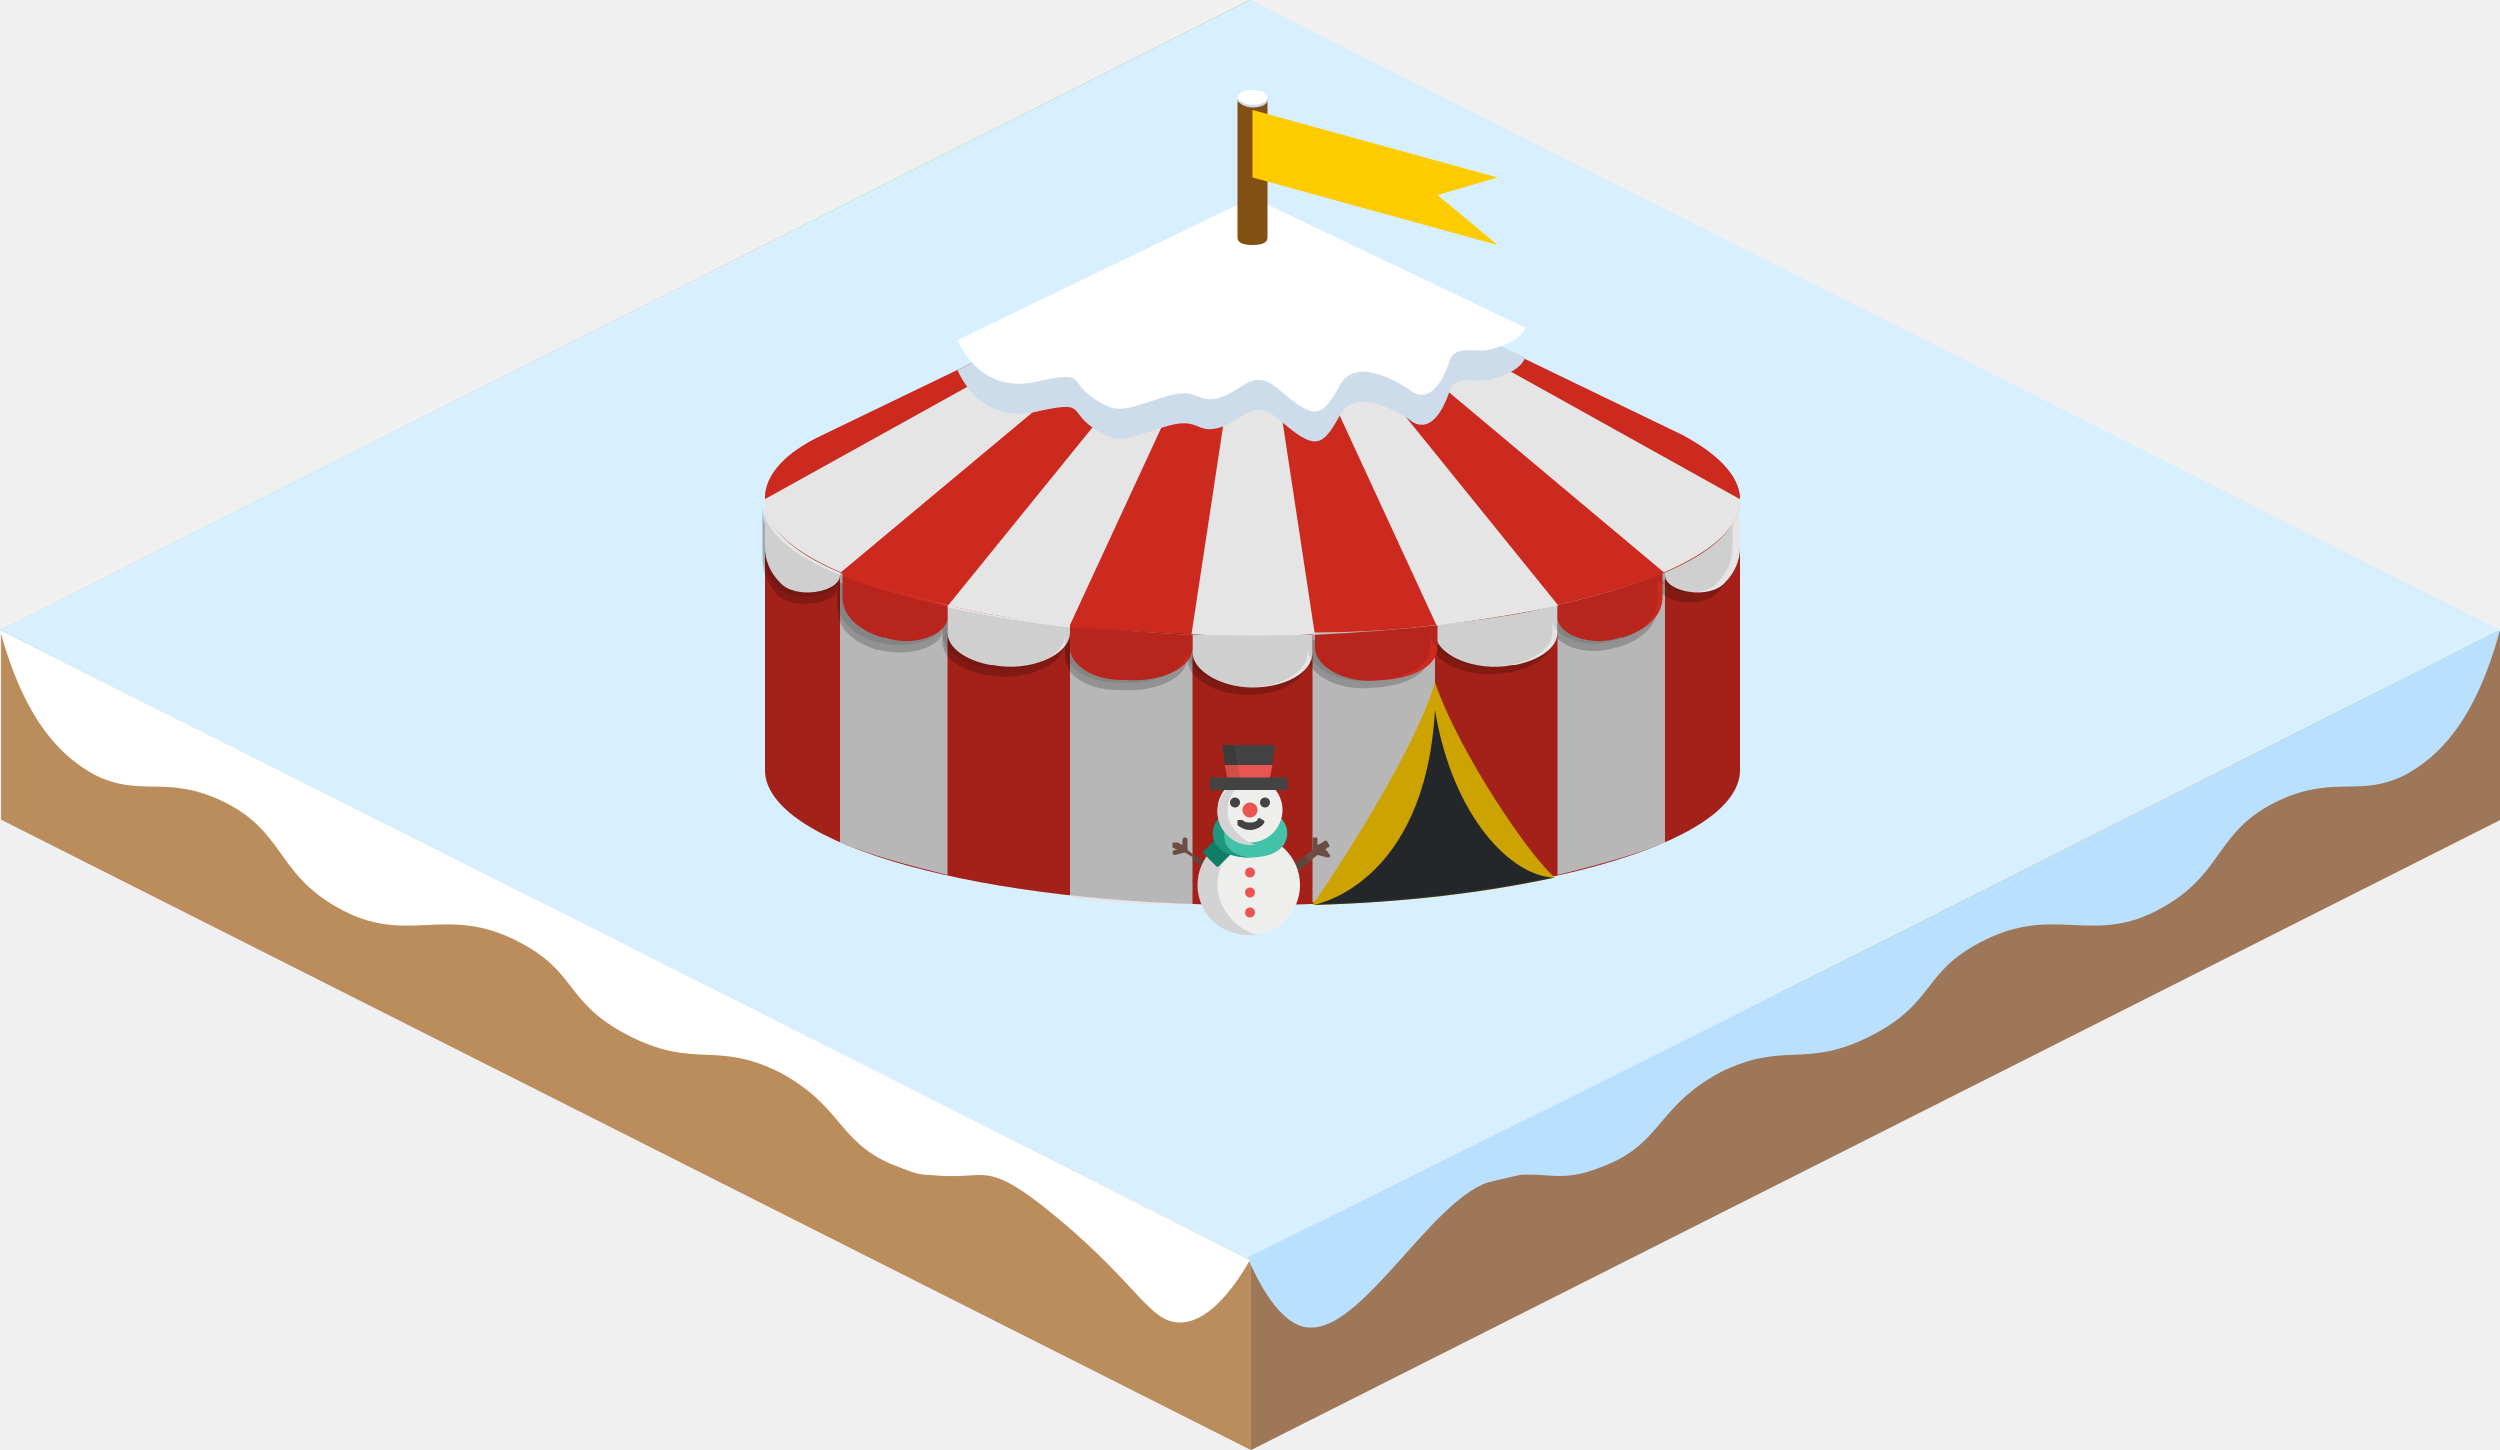
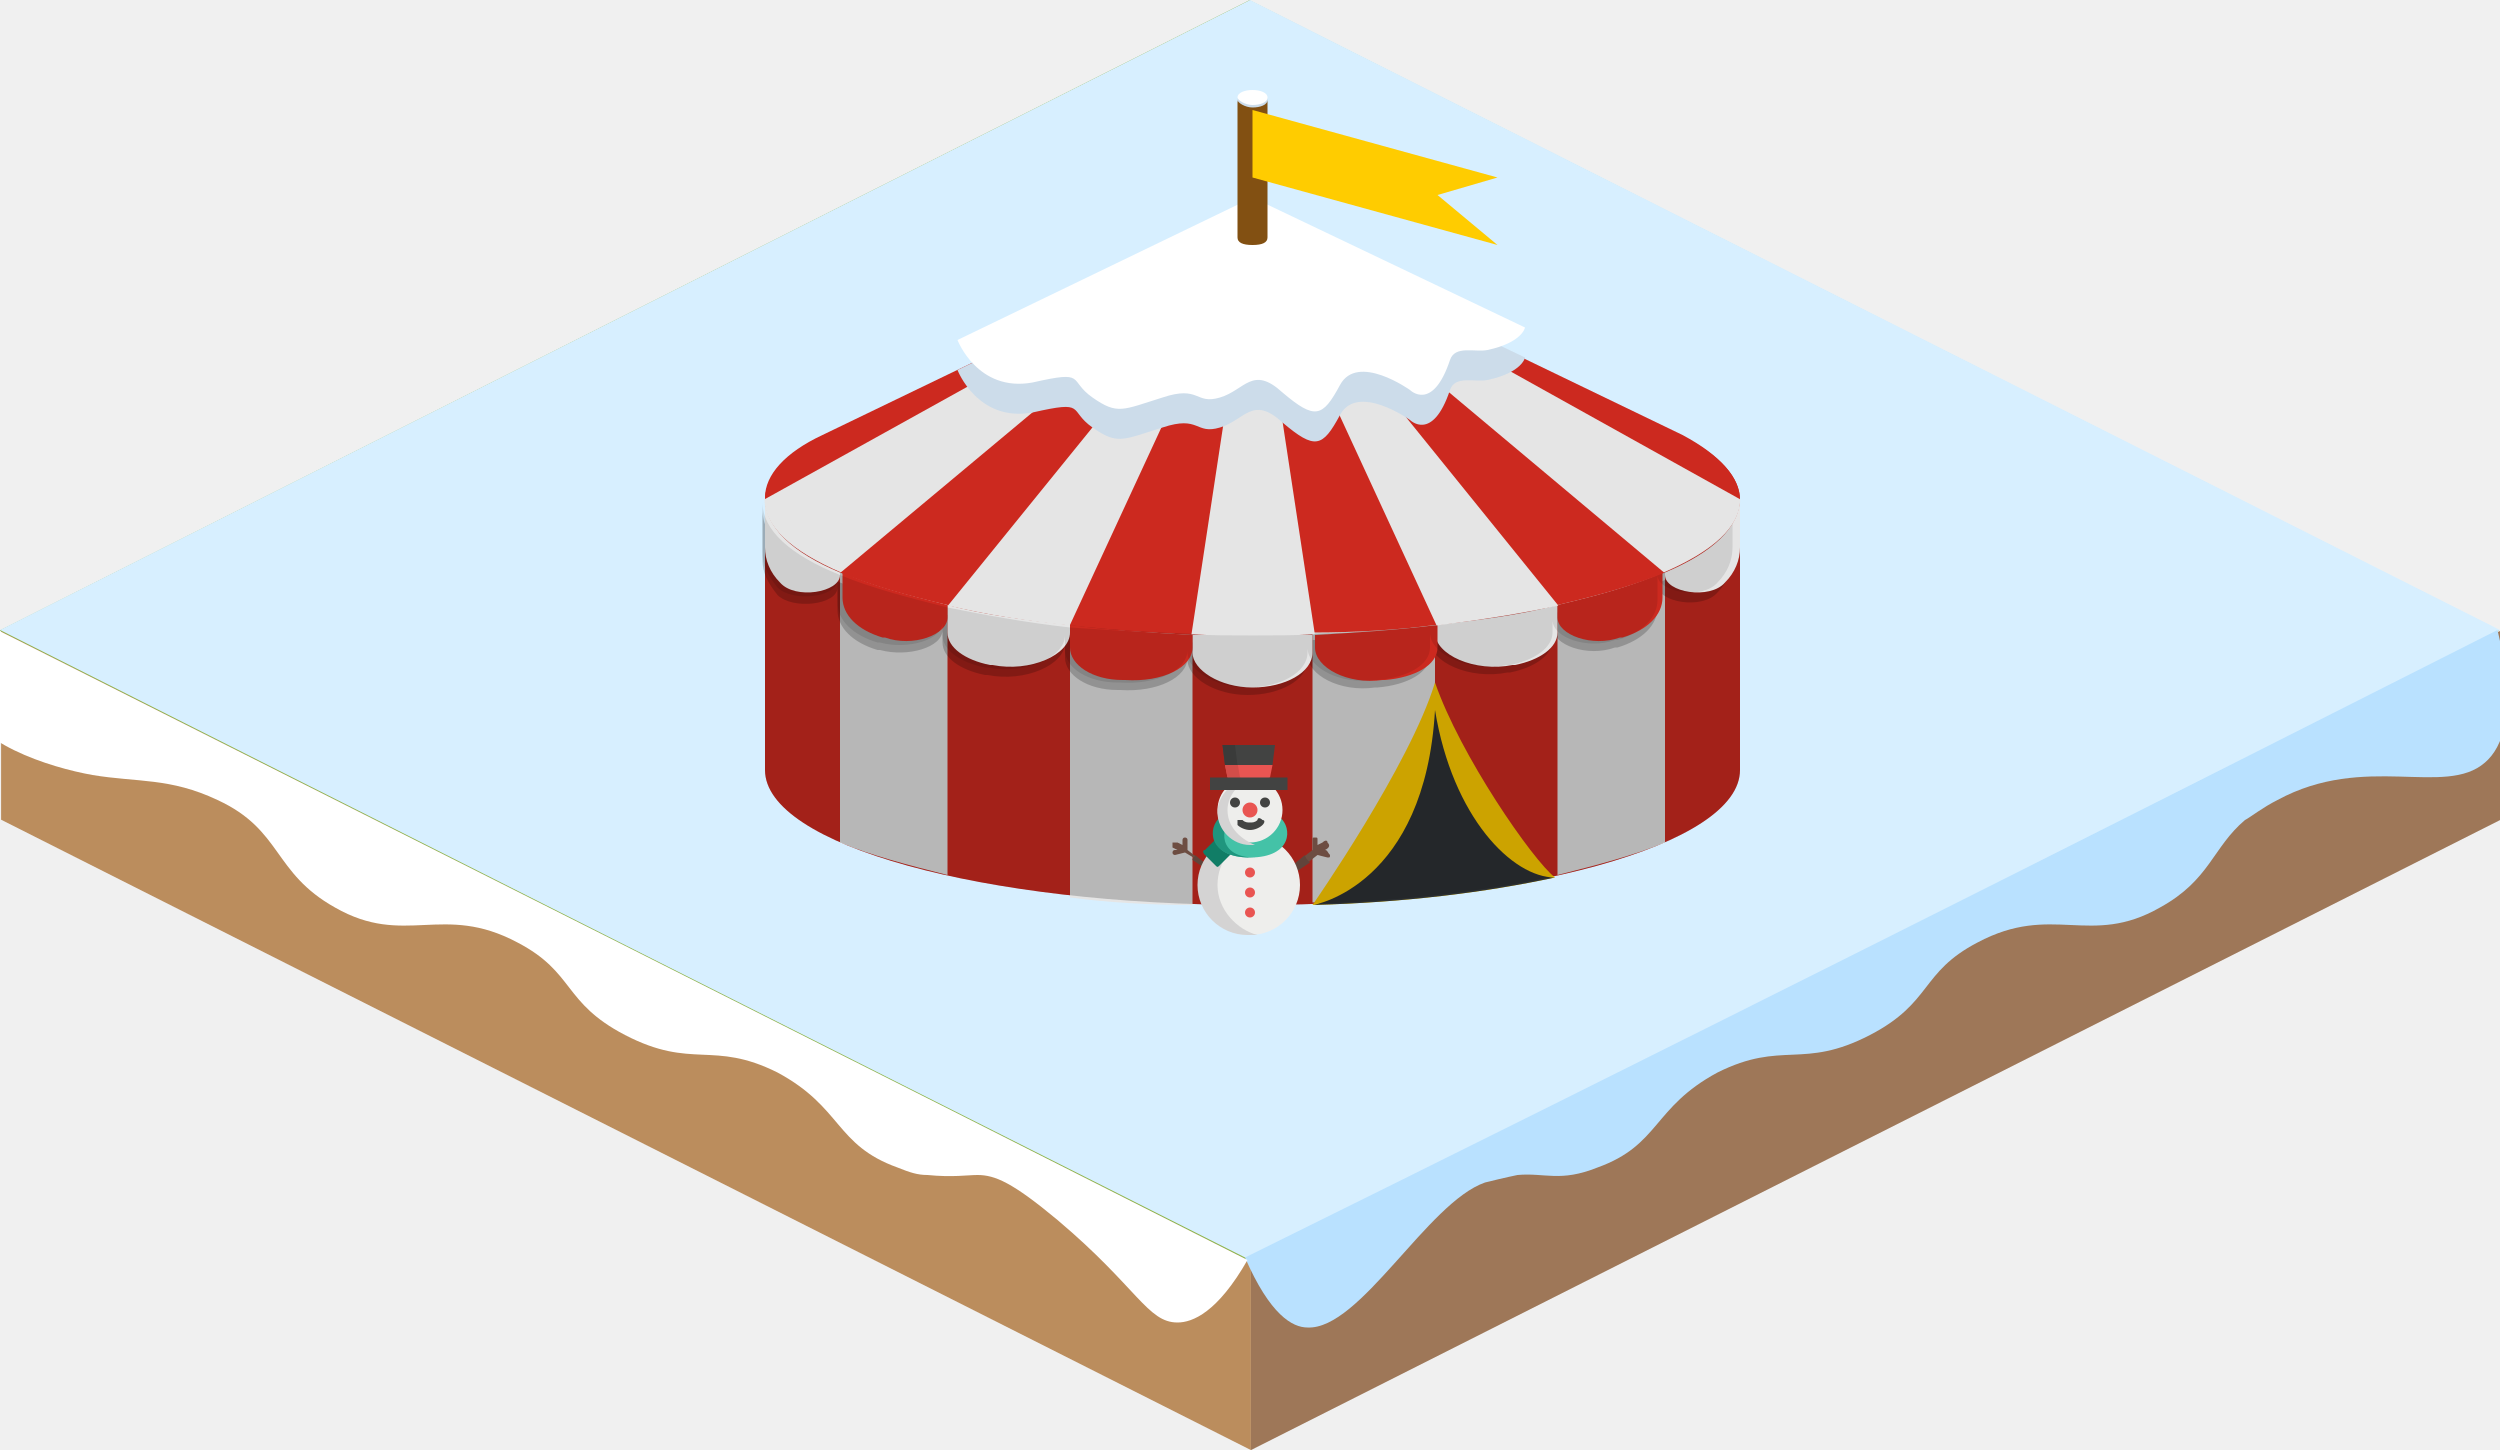
<svg xmlns="http://www.w3.org/2000/svg" version="1.1" id="svg58" x="0px" y="0px" viewBox="0 0 100 58" style="enable-background:new 0 0 100 58;" xml:space="preserve">
  <style type="text/css">
	.st0{fill:#BB8D5D;}
	.st1{fill:#9E7758;}
	.st2{fill:#8BB54A;}
	.st3{fill:#D7EFFF;}
	.st4{fill:#CC291F;}
	.st5{fill:#E5E5E5;}
	.st6{fill:#FFCC00;}
	.st7{fill:#2D3134;}
	.st8{opacity:0.2;enable-background:new    ;}
	.st9{opacity:0.1;enable-background:new    ;}
	.st10{fill:#6D4D42;}
	.st11{fill:#61443B;}
	.st12{fill:#EEEEEC;}
	.st13{fill:#D4D3D3;}
	.st14{fill:#117D66;}
	.st15{fill:#44C2A7;}
	.st16{fill:#1F967E;}
	.st17{fill:#E95552;}
	.st18{fill:#424342;}
	.st19{fill:#D34D49;}
	.st20{fill:#3A3B3A;}
	.st21{fill:#CCDCEA;}
	.st22{fill:#FFFFFF;}
	.st23{fill:#825012;}
	.st24{fill:#B9E1FF;}
</style>
  <g id="g2920" transform="matrix(0.9998641,0,0,1.008606,-49.21255,-260.4135)">
    <g id="g2914" transform="translate(0.76334)">
      <path id="path546-3" class="st0" d="M98.5,308.2v7.5l-50-25v-7.5L98.5,308.2z" />
      <path id="path548-6" class="st1" d="M98.5,315.7v-7.5l50-25v7.5L98.5,315.7z" />
    </g>
    <path id="path208" class="st2" d="M49.2,283.2l50-25l50,25l-50,25L49.2,283.2z" />
  </g>
  <polygon class="st3" points="0,25.2 50,0 100,25.2 50,50.4 " />
  <path id="path2" class="st4" d="M50.1,14.6c-10.8,0-19.5,2.4-19.5,5.4v10.8c0,3,8.7,5.4,19.5,5.4s19.5-2.4,19.5-5.4V20  C69.6,17,60.9,14.6,50.1,14.6z" />
  <path id="path4" class="st5" d="M47.7,25.4c-1.7-0.1-3.4-0.2-4.9-0.3v10.8c1.5,0.2,3.2,0.3,4.9,0.3V25.4z" />
  <path id="path6" class="st5" d="M66.6,22.9c-1.2,0.5-2.6,0.9-4.3,1.3V35c1.6-0.4,3.1-0.8,4.3-1.3V22.9z" />
  <path id="path8" class="st5" d="M33.6,22.9c1.2,0.5,2.6,0.9,4.3,1.3V35c-1.6-0.4-3.1-0.8-4.3-1.3V22.9z" />
  <path id="path10" class="st5" d="M57.4,25c-1.5,0.2-3.2,0.3-4.9,0.3v10.8c1.7-0.1,3.4-0.2,4.9-0.3V25z" />
  <path id="path12" class="st6" d="M62.2,35.1c-0.9-0.7-3.8-4.9-4.8-7.8c-1,3.3-4.9,8.9-4.9,8.9C56.2,36.1,59.4,35.7,62.2,35.1z" />
  <path id="path14" class="st7" d="M62.2,35.1c-1.7,0-4.1-2.4-4.8-6.7c-0.4,7-4.8,7.8-4.9,7.8C56.2,36.1,59.4,35.7,62.2,35.1z" />
  <path id="path16" class="st8" d="M50.1,25.4c-10.8,0-19.5-2.4-19.5-5.4v10.8c0,3,8.7,5.4,19.5,5.4s19.5-2.4,19.5-5.4V20  C69.6,23,60.9,25.4,50.1,25.4z" />
  <path id="path18" class="st8" d="M66.6,23.2c-1.2,0.5-2.6,0.9-4.3,1.3c-1.5,0.3-3.1,0.6-4.9,0.8c-1.5,0.2-3.2,0.3-4.9,0.3  c-0.8,0.1-1.6,0.1-2.4,0.1s-1.6,0-2.4,0c-1.7-0.1-3.4-0.2-4.9-0.3c-1.8-0.2-3.4-0.5-4.9-0.8c-1.6-0.4-3.1-0.8-4.3-1.3  c-2-0.8-3.1-1.8-3.1-2.9v2c0,0.5,0.2,0.9,0.6,1.4c0.6,0.6,2.4,0.4,2.4-0.3v0.9c0,0.7,0.6,1.3,1.6,1.6c0.1,0,0.1,0,0.1,0  c1.1,0.3,2.5-0.1,2.5-0.8v0.5c0,0.6,0.7,1.1,1.7,1.3h0.1c1.5,0.3,3.1-0.4,3.1-1.3v0.6c0,0.7,0.9,1.3,2.1,1.3h0.1  c1.5,0.1,2.7-0.5,2.7-1.3v0.1c0,0.7,1.1,1.4,2.4,1.4c1.3,0,0,0,0,0c1.3,0,2.4-0.6,2.4-1.4v-0.2c0,0.8,1.3,1.5,2.7,1.3h0.1  c1.2-0.1,2.1-0.6,2.1-1.3v-0.6c0,0.9,1.6,1.6,3.1,1.3h0.1c1-0.2,1.7-0.7,1.7-1.3v-0.5c0,0.7,1.4,1.2,2.5,0.8c0.1,0,0.1,0,0.1,0  c1-0.3,1.6-0.9,1.6-1.6v-0.9c0,0.7,1.8,1,2.4,0.3c0.4-0.4,0.6-0.9,0.6-1.4v-2C69.6,21.4,68.5,22.4,66.6,23.2L66.6,23.2z" />
  <path id="path20" class="st4" d="M67.3,17.4L50.1,9.1l-17.2,8.3c-1.5,0.7-2.3,1.6-2.3,2.5c0,3,8.7,5.4,19.5,5.4S69.6,23,69.6,20  C69.6,19.1,68.8,18.2,67.3,17.4z" />
  <path id="path22" class="st5" d="M66.6,22.9V23c0,0.7,1.8,1,2.4,0.3c0.4-0.4,0.6-0.9,0.6-1.4v-2C69.6,21.1,68.5,22.1,66.6,22.9z" />
  <path id="path24" class="st5" d="M57.4,25v0.3c0,0.9,1.6,1.6,3.1,1.3h0.1c1-0.2,1.7-0.7,1.7-1.3v-1.1C60.8,24.6,59.2,24.8,57.4,25z" />
  <path id="path26" class="st5" d="M50.1,25.4c-0.9,0-1.6,0-2.4,0v0.7c0,0.7,1.1,1.4,2.4,1.4c1.3,0,0,0,0,0c1.3,0,2.4-0.6,2.4-1.4  v-0.7C51.8,25.4,51,25.4,50.1,25.4z" />
  <path id="path28" class="st4" d="M42.8,25v0.9c0,0.7,0.9,1.3,2.1,1.3H45c1.5,0.1,2.7-0.5,2.7-1.3v-0.5C46,25.3,44.3,25.2,42.8,25z" />
  <path id="path30" class="st4" d="M62.3,24.2v0.5c0,0.7,1.4,1.2,2.5,0.8c0.1,0,0.1,0,0.1,0c1-0.3,1.6-0.9,1.6-1.6v-1  C65.4,23.4,64,23.8,62.3,24.2z" />
  <path id="path32" class="st5" d="M33.6,22.9V23c0,0.7-1.8,1-2.4,0.3c-0.4-0.4-0.6-0.9-0.6-1.4v-2C30.6,21.1,31.7,22.1,33.6,22.9z" />
  <path id="path34" class="st5" d="M42.8,25v0.3c0,0.9-1.6,1.6-3.1,1.3h-0.1c-1-0.2-1.7-0.7-1.7-1.3v-1.1C39.4,24.6,41,24.8,42.8,25z" />
  <path id="path36" class="st4" d="M37.9,24.2v0.5c0,0.7-1.4,1.2-2.5,0.8c-0.1,0-0.1,0-0.1,0c-1-0.3-1.6-0.9-1.6-1.6v-1  C34.8,23.4,36.3,23.8,37.9,24.2z" />
  <path id="path38" class="st4" d="M52.6,25.4v0.5c0,0.8,1.3,1.5,2.7,1.3h0.1c1.2-0.1,2.1-0.6,2.1-1.3V25  C55.9,25.2,54.3,25.3,52.6,25.4L52.6,25.4z" />
  <path id="path40" class="st9" d="M66.6,22.9c-1.2,0.5-2.6,0.9-4.3,1.3c-1.5,0.3-3.1,0.6-4.9,0.8c-1.5,0.2-3.2,0.3-4.9,0.3  c-0.8,0.1-1.6,0.1-2.4,0.1s-1.6,0-2.4,0c-1.7-0.1-3.4-0.2-4.9-0.3c-1.8-0.2-3.4-0.5-4.9-0.8c-1.6-0.4-3.1-0.8-4.3-1.3  c-2-0.8-3.1-1.8-3.1-2.9v2c0,0.5,0.2,0.9,0.6,1.4c0.6,0.6,2.4,0.4,2.4-0.3v0.9c0,0.7,0.6,1.3,1.6,1.6c0.1,0,0.1,0,0.1,0  c1.1,0.3,2.5-0.1,2.5-0.8v0.5c0,0.6,0.7,1.1,1.7,1.3h0.1c1.5,0.3,3.1-0.4,3.1-1.3V26c0,0.7,0.9,1.3,2.1,1.3h0.1  c1.5,0.1,2.7-0.5,2.7-1.3v0.1c0,0.7,1.1,1.4,2.4,1.4c1.3,0,0,0,0,0c1.3,0,2.4-0.6,2.4-1.4v-0.2c0,0.8,1.3,1.5,2.7,1.3h0.1  c1.2-0.1,2.1-0.6,2.1-1.3v-0.6c0,0.9,1.6,1.6,3.1,1.3h0.1c1-0.2,1.7-0.7,1.7-1.3v-0.5c0,0.7,1.4,1.2,2.5,0.8c0.1,0,0.1,0,0.1,0  c1-0.3,1.6-0.9,1.6-1.6v-1c0,0.7,1.8,1,2.4,0.3c0.4-0.4,0.6-0.9,0.6-1.4v-2C69.6,21.1,68.5,22.1,66.6,22.9L66.6,22.9z" />
  <g id="g52" transform="matrix(0.6493373,0,0,0.4427247,29.15293,0.4043086)">
    <path id="path42" class="st5" d="M57.6,50.8c3-1.9,4.7-4.1,4.7-6.6l-30-24.5L57.6,50.8z" />
    <path id="path44" class="st5" d="M43.6,55.6c2.7-0.5,5.3-1.1,7.5-1.8L32.3,19.7L43.6,55.6z" />
    <path id="path46" class="st5" d="M13.5,53.8c2.3,0.8,4.8,1.4,7.5,1.8l11.3-35.8L13.5,53.8z" />
    <path id="path48" class="st5" d="M6.9,50.8l25.4-31.1L2.2,44.2C2.2,46.7,3.9,48.9,6.9,50.8z" />
    <path id="path50" class="st5" d="M28.5,56.4c1.2,0.1,2.4,0.1,3.8,0.1c1.3,0,2.5,0,3.8-0.1l-3.8-36.7L28.5,56.4z" />
  </g>
  <g>
    <g>
-       <path class="st10" d="M53,34L53,34l0.1-0.1c0.1,0,0.1-0.1,0-0.2c0-0.1-0.1-0.1-0.2,0l-0.2,0.1v-0.2c0-0.1,0-0.1-0.1-0.1    s-0.1,0-0.1,0.1V34l-0.9,0.7c-0.1,0-0.1,0.1,0,0.2h0.1c0,0,0,0,0.1,0l0.9-0.7l0.4,0.1l0,0c0.1,0,0.1,0,0.1-0.1    C53.1,34.1,53.1,34,53,34z" />
+       <path class="st10" d="M53,34L53,34L53,34c0.2-0.1,0.2-0.2,0.1-0.3c0-0.1-0.1-0.1-0.2,0l-0.2,0.1v-0.2c0-0.1,0-0.1-0.1-0.1    s-0.1,0-0.1,0.1V34l-0.9,0.7c-0.1,0-0.1,0.1,0,0.2h0.1c0,0,0,0,0.1,0l0.9-0.7l0.4,0.1l0,0c0.1,0,0.1,0,0.1-0.1    C53.1,34.1,53.1,34,53,34z" />
      <path class="st10" d="M48.4,34.7L47.5,34v-0.4c0-0.1-0.1-0.1-0.1-0.1c-0.1,0-0.1,0.1-0.1,0.1v0.2l-0.2-0.1c-0.1,0-0.1,0-0.2,0    c0,0.1,0,0.1,0,0.2l0.2,0.1H47c-0.1,0-0.1,0.1-0.1,0.1c0,0.1,0.1,0.1,0.1,0.1l0,0l0.4-0.1L48.4,34.7    C48.3,34.8,48.3,34.8,48.4,34.7L48.4,34.7C48.5,34.8,48.5,34.7,48.4,34.7z" />
    </g>
    <g>
      <path class="st11" d="M52.2,34.2l-0.6,0.5c-0.1,0-0.1,0.1,0,0.2h0.1c0,0,0,0,0.1,0l0.6-0.4C52.3,34.4,52.2,34.3,52.2,34.2z" />
      <path class="st11" d="M48.4,34.7l-0.6-0.5c0,0.1-0.1,0.1-0.1,0.2l0.6,0.4c0,0,0,0,0.1,0h0.1C48.5,34.8,48.5,34.7,48.4,34.7z" />
    </g>
    <circle class="st12" cx="50" cy="35.4" r="2" />
    <path class="st13" d="M48.7,35.4c0-1,0.7-1.8,1.6-2c-0.1,0-0.3,0-0.4,0c-1.1,0-2,0.9-2,2s0.9,2,2,2c0.1,0,0.3,0,0.4,0   C49.5,37.2,48.7,36.4,48.7,35.4z" />
    <path class="st14" d="M48.2,34l0.5-0.5l0.6,0.6l-0.5,0.5c-0.1,0.1-0.1,0.1-0.2,0l-0.4-0.4C48.1,34.1,48.1,34,48.2,34z" />
    <path class="st15" d="M51.2,32.7c0.5,0.4,0.5,1.6-1.2,1.6s-1.6-1.2-1.2-1.6H51.2z" />
    <path class="st16" d="M49.3,32.7h-0.5c-0.5,0.4-0.5,1.6,1.2,1.6c0.1,0,0.2,0,0.2,0C48.7,34.3,48.8,33.1,49.3,32.7z" />
    <circle class="st12" cx="50" cy="32.4" r="1.3" />
    <path class="st13" d="M49.1,32.4c0-0.6,0.5-1.2,1.1-1.2c-0.1,0-0.1,0-0.2,0c-0.7,0-1.3,0.6-1.3,1.3c0,0.7,0.6,1.3,1.3,1.3   c0.1,0,0.1,0,0.2,0C49.5,33.5,49.1,33,49.1,32.4z" />
    <g>
      <circle class="st17" cx="50" cy="34.9" r="0.2" />
      <circle class="st17" cx="50" cy="35.7" r="0.2" />
      <circle class="st17" cx="50" cy="36.5" r="0.2" />
      <circle class="st17" cx="50" cy="32.4" r="0.3" />
    </g>
    <g>
      <path class="st18" d="M50,33.2c-0.2,0-0.4-0.1-0.5-0.2c0-0.1,0-0.1,0-0.2c0.1,0,0.1,0,0.2,0c0.1,0.1,0.2,0.1,0.3,0.1    s0.2,0,0.3-0.1c0-0.1,0.1-0.1,0.2,0c0.1,0,0.1,0.1,0,0.2C50.4,33.1,50.2,33.2,50,33.2z" />
      <circle class="st18" cx="49.4" cy="32.1" r="0.2" />
      <circle class="st18" cx="50.6" cy="32.1" r="0.2" />
    </g>
    <polygon class="st17" points="50,30.3 49,30.6 49.1,31.1 50,31.4 50.8,31.1 50.9,30.6  " />
    <polygon class="st19" points="50.2,31.3 49.6,31.1 49.5,30.5 49,30.6 49.1,31.1 49.1,31.1 49.7,31.3 50,31.4  " />
    <g>
      <rect x="48.4" y="31.1" class="st18" width="3.1" height="0.5" />
      <polygon class="st18" points="51,29.8 50.9,30.6 49,30.6 48.9,29.8   " />
    </g>
    <polygon class="st20" points="49.5,30.6 49.4,29.8 48.9,29.8 49,30.6  " />
  </g>
  <path class="st21" d="M50.1,9.1l-11.8,5.7c0,0,0.8,2.1,3,1.7c2.2-0.5,1.4-0.1,2.4,0.6s1.2,0.5,2.8,0c1.5-0.5,1.3,0.3,2.3,0  s1.3-1.3,2.5-0.2c1.3,1.1,1.6,1,2.3-0.3s2.8,0.2,2.8,0.2s0.9,0.9,1.6-1.2c0.2-0.6,1-0.3,1.5-0.4c1.4-0.3,1.5-0.9,1.5-0.9L50.1,9.1z" />
  <path class="st22" d="M49.5,4" />
-   <path class="st22" d="M50.1,7.9l-11.8,5.7c0,0,0.8,2.1,3,1.7c2.2-0.5,1.4-0.1,2.4,0.6s1.2,0.5,2.8,0c1.5-0.5,1.3,0.3,2.3,0  s1.3-1.3,2.5-0.2c1.3,1.1,1.6,1,2.3-0.3s2.8,0.2,2.8,0.2s0.9,0.9,1.6-1.2c0.2-0.6,1-0.3,1.5-0.4c1.4-0.3,1.5-0.9,1.5-0.9L50.1,7.9z" />
+   <path class="st22" d="M50.1,7.9l-11.8,5.7c0,0,0.8,2.1,3,1.7c2.2-0.5,1.4-0.1,2.4,0.6c1,0.7,1.2,0.5,2.8,0c1.5-0.5,1.3,0.3,2.3,0  s1.3-1.3,2.5-0.2c1.3,1.1,1.6,1,2.3-0.3s2.8,0.2,2.8,0.2s0.9,0.9,1.6-1.2c0.2-0.6,1-0.3,1.5-0.4c1.4-0.3,1.5-0.9,1.5-0.9L50.1,7.9z" />
  <path id="path54" class="st23" d="M50.1,9.8c-0.4,0-0.6-0.1-0.6-0.3V4.1c0-0.2,0.2-0.3,0.6-0.3s0.6,0.1,0.6,0.3v5.4  C50.7,9.7,50.5,9.8,50.1,9.8z" />
  <path id="path56" class="st6" d="M50.1,4.4v2.7l9.8,2.7l-2.4-2l2.4-0.7L50.1,4.4z" />
  <path class="st21" d="M50.1,3.7c0.3,0,0.6,0.1,0.6,0.3c0,0.2-0.3,0.3-0.6,0.3S49.5,4.1,49.5,4C49.5,3.8,49.8,3.7,50.1,3.7z" />
  <path class="st22" d="M50.1,3.6c0.3,0,0.6,0.1,0.6,0.3s-0.3,0.3-0.6,0.3S49.5,4,49.5,3.9C49.5,3.7,49.8,3.6,50.1,3.6z" />
-   <path class="st24" d="M100,25.2c-1,3.7-2.5,5.1-3.8,5.8c-1.8,0.9-2.8,0-5,1c-2.6,1.2-2.2,2.9-4.7,4.3c-2.8,1.6-4.3-0.2-7.3,1.4  c-2.3,1.2-1.8,2.4-4.3,3.7c-2.7,1.4-3.5,0.2-6.1,1.5c-2.6,1.4-2.3,2.9-4.8,3.8c-1.5,0.6-2.1,0.2-3.2,0.3c0,0-0.5,0.1-1.3,0.3  c-2.3,0.8-5,5.9-7.1,5.8c-0.6,0-1.5-0.5-2.5-2.8C66.7,42,83.4,33.6,100,25.2z" />
-   <path class="st22" d="M0,25.2c1,3.7,2.5,5.1,3.8,5.8c1.8,0.9,2.8,0,5,1c2.6,1.2,2.2,2.9,4.7,4.3c2.8,1.6,4.3-0.2,7.3,1.4  c2.3,1.2,1.8,2.4,4.3,3.7c2.7,1.4,3.5,0.2,6.1,1.5c2.6,1.4,2.3,2.9,4.8,3.8c0.5,0.2,0.8,0.3,1.2,0.3c1,0.1,1.6,0,2,0  c0.7,0,1.4,0.3,3.2,1.8c3.2,2.7,3.6,4.1,4.8,4.1c0.6,0,1.6-0.4,2.8-2.5C33.4,42,16.7,33.6,0,25.2z" />
+   <g>
+     <path class="st24" d="M99.9,25.2c0.8,3.3,0.2,4.7-0.5,5.3c-1.6,1.4-4.8-0.4-8.3,1.5c-0.6,0.3-1.1,0.7-1.3,0.8   c-1.3,1.1-1.4,2.4-3.4,3.5c-2.8,1.6-4.3-0.2-7.3,1.4c-2.3,1.2-1.8,2.4-4.3,3.7c-2.7,1.4-3.5,0.2-6.1,1.5c-2.6,1.4-2.3,2.9-4.8,3.8   c-1.5,0.6-2.1,0.2-3.2,0.3c0,0-0.5,0.1-1.3,0.3c-2.3,0.8-5,5.9-7.1,5.8c-0.6,0-1.5-0.5-2.5-2.8C66.6,42,83.3,33.6,99.9,25.2z" />
+     <path class="st22" d="M-0.1,25.2c-1.5,1.4-1.4,2.4-1.4,2.7c0.3,1.8,3.5,2.8,5.2,3.1c1.8,0.3,3.1,0.1,5,1c2.6,1.2,2.2,2.9,4.7,4.3   c2.8,1.6,4.3-0.2,7.3,1.4c2.3,1.2,1.8,2.4,4.3,3.7c2.7,1.4,3.5,0.2,6.1,1.5c2.6,1.4,2.3,2.9,4.8,3.8c0.5,0.2,0.8,0.3,1.2,0.3   c1,0.1,1.6,0,2,0c0.7,0,1.4,0.3,3.2,1.8c3.2,2.7,3.6,4.1,4.8,4.1c0.6,0,1.6-0.4,2.8-2.5C33.3,42,16.6,33.6-0.1,25.2z" />
+   </g>
</svg>
